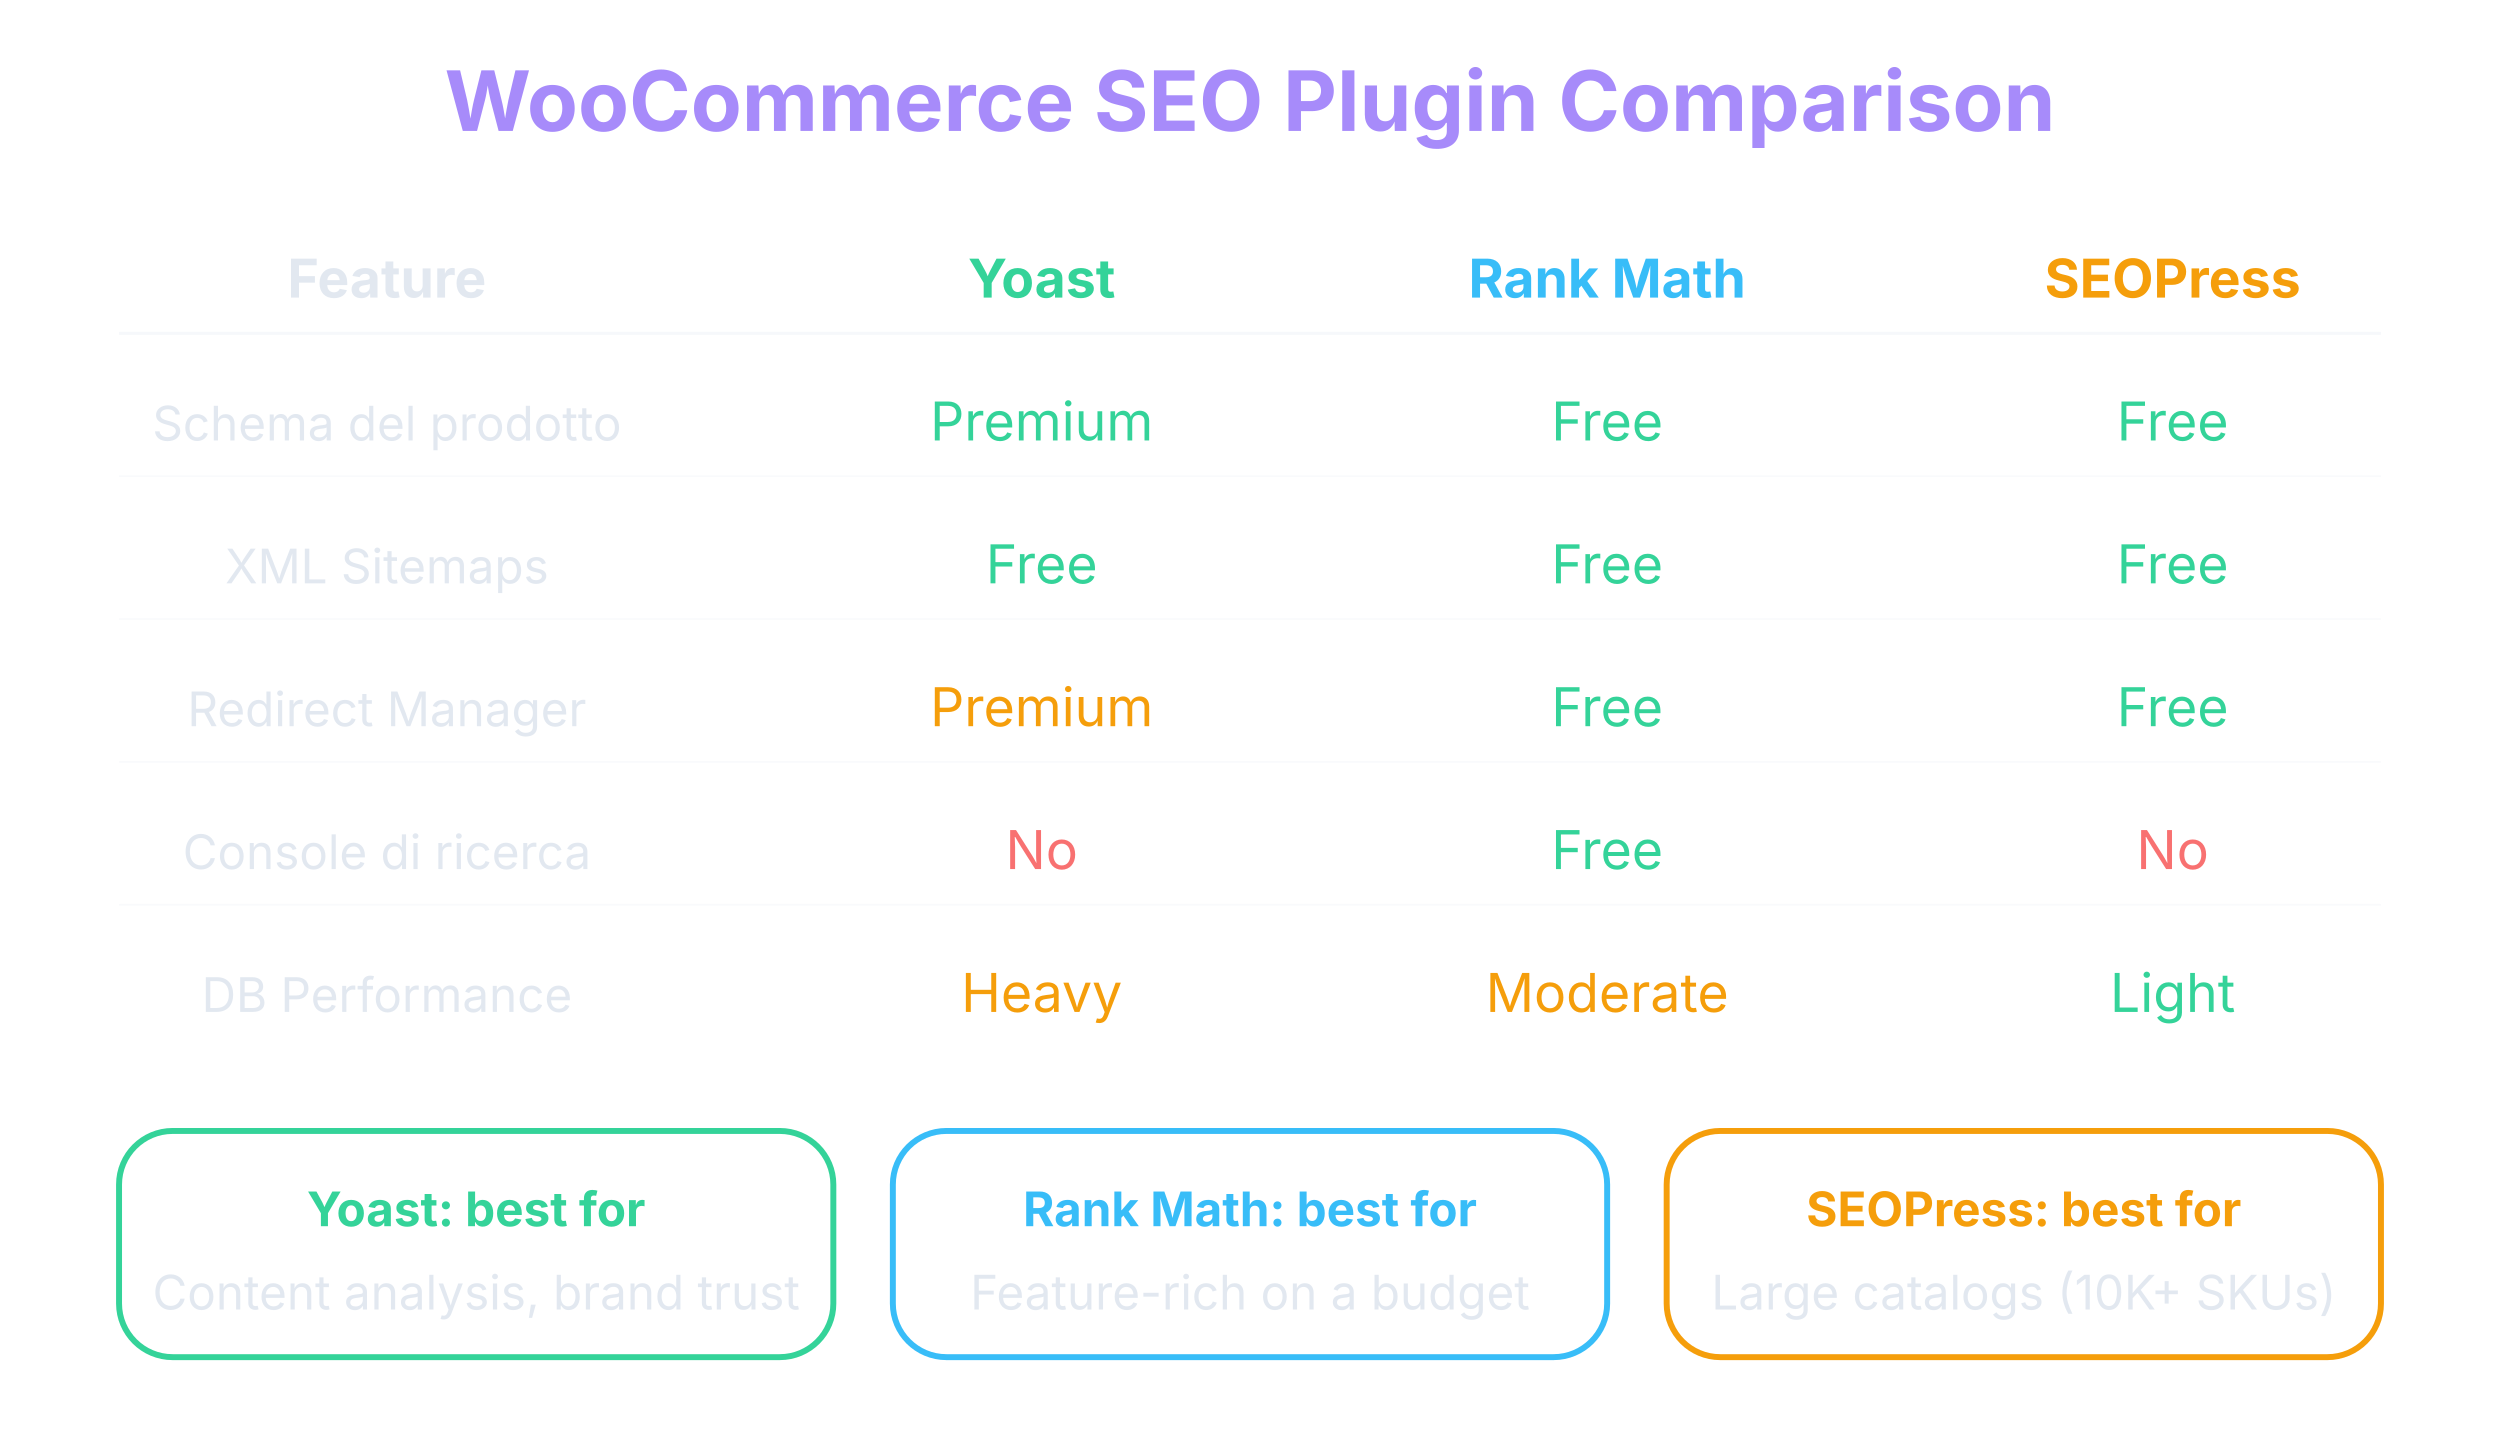
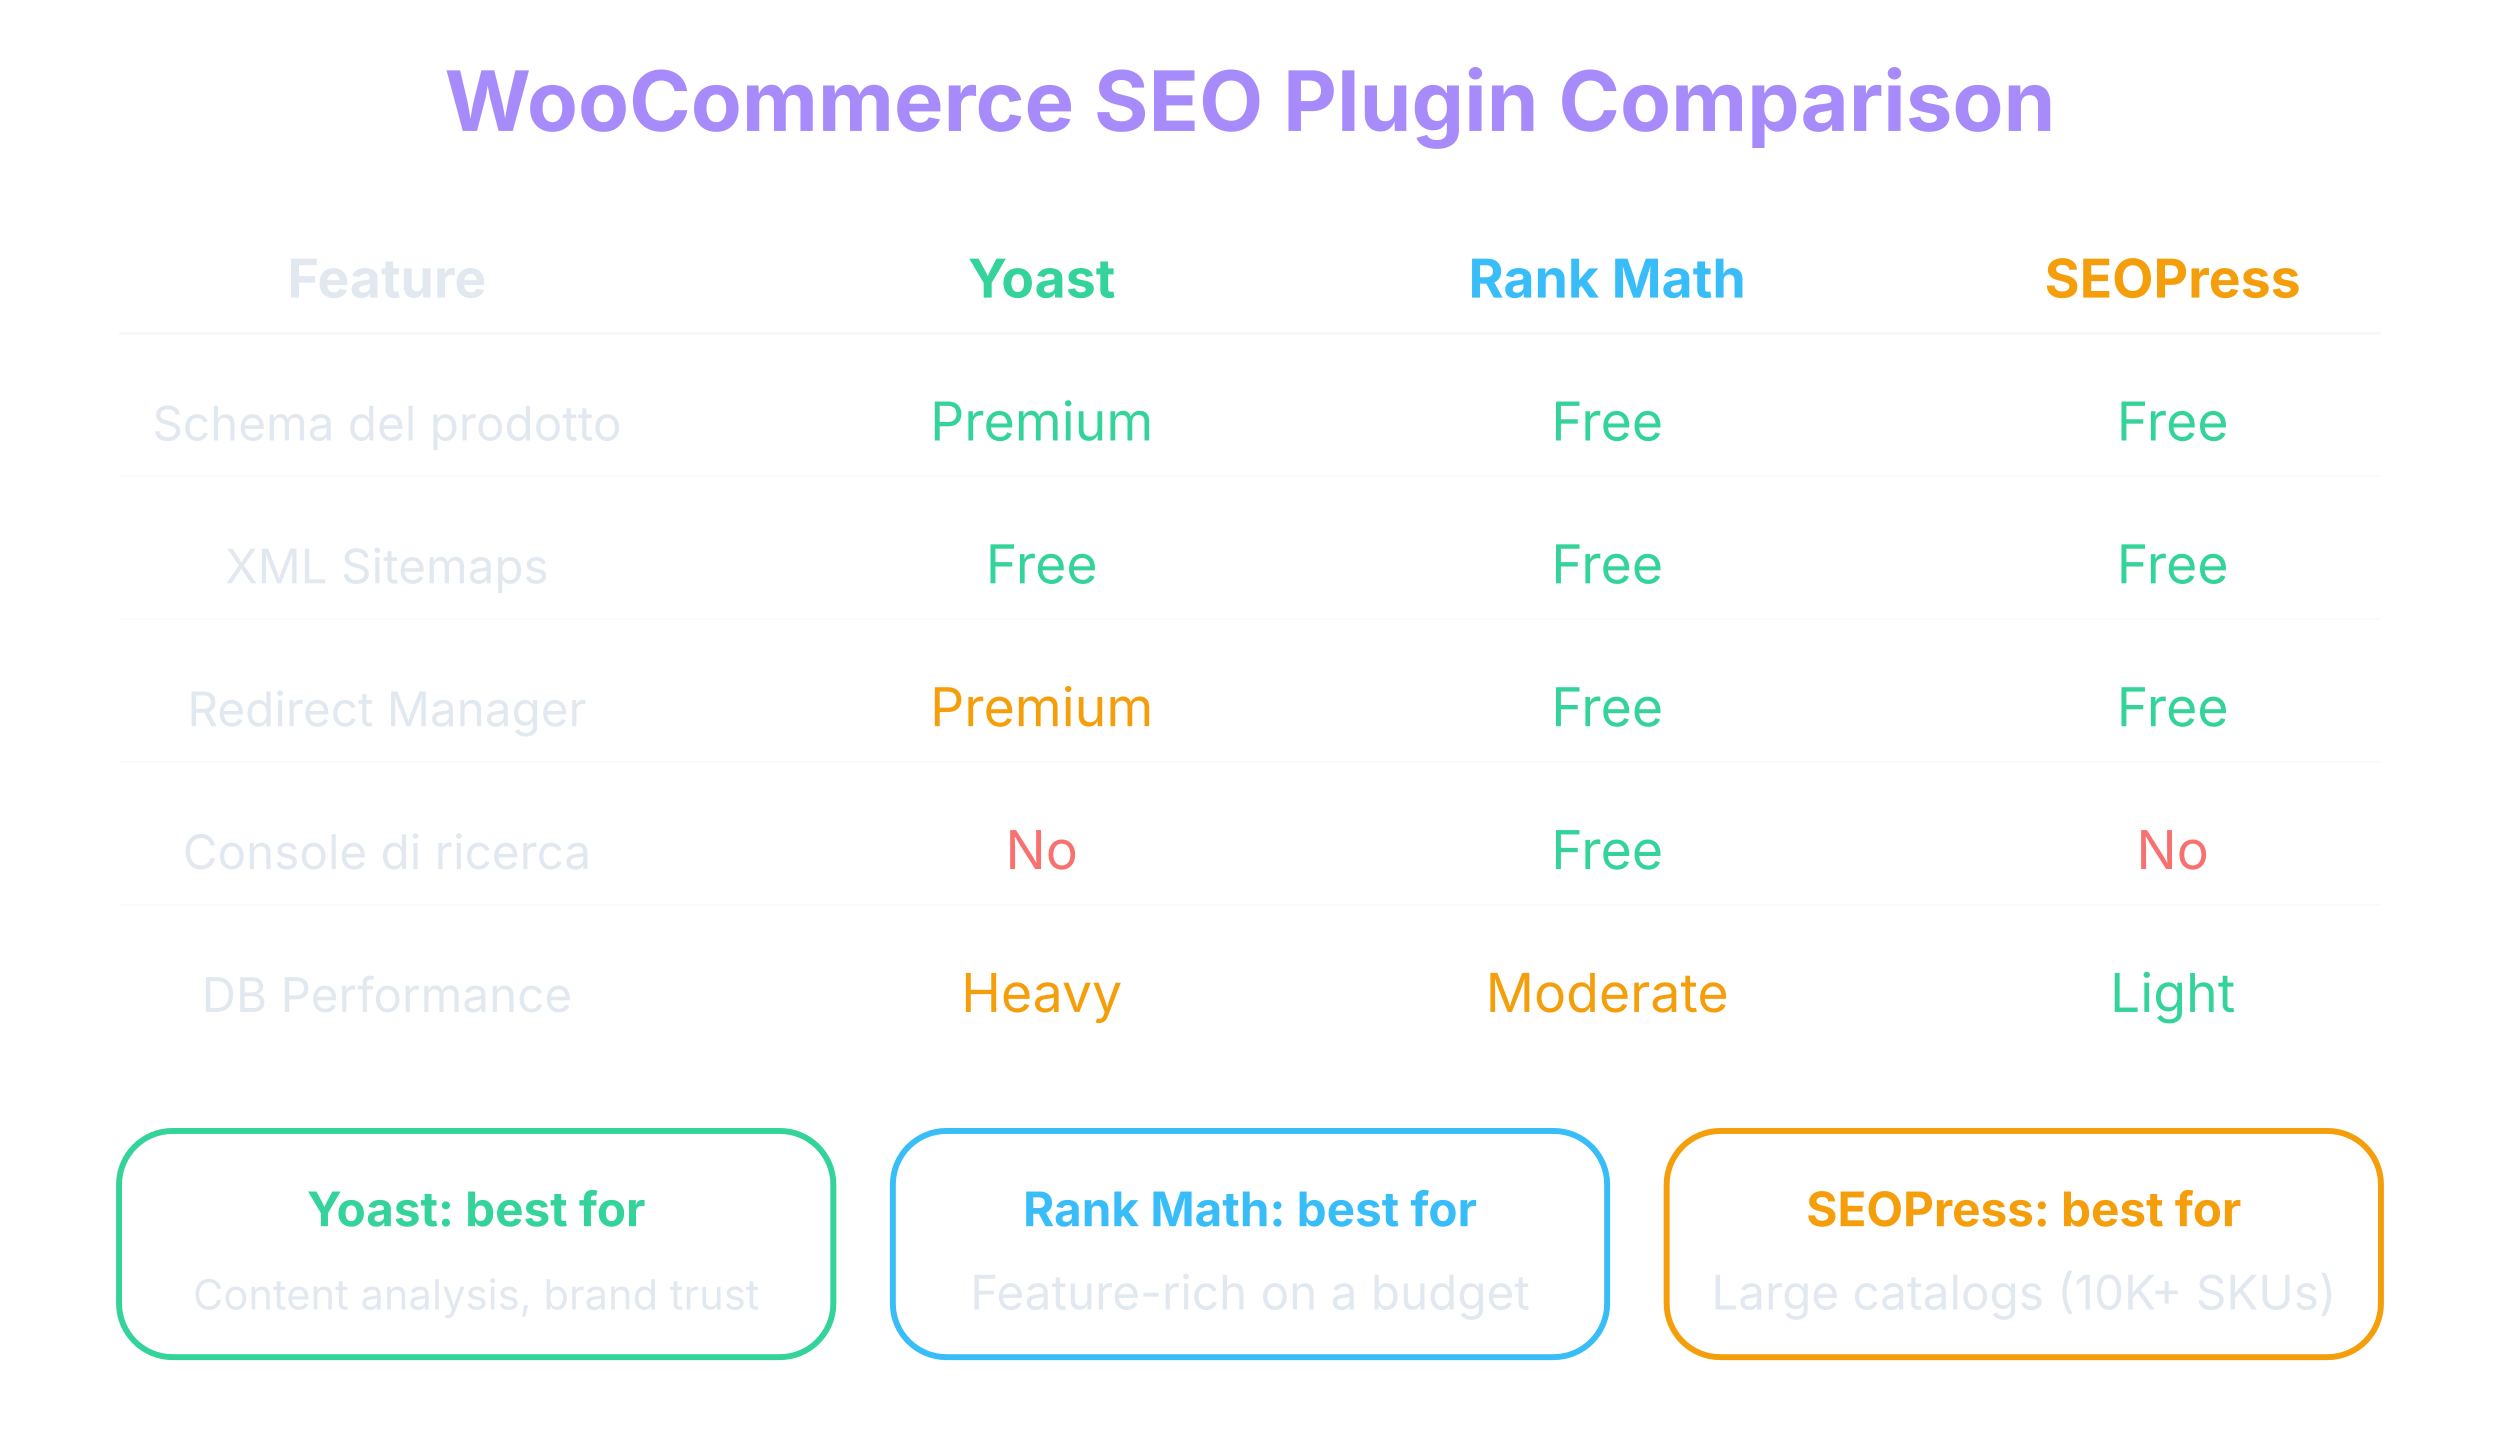
<svg xmlns="http://www.w3.org/2000/svg" viewBox="0 0 420 240" fill="none">
  <text x="210" y="22" text-anchor="middle" font-family="Inter, -apple-system, BlinkMacSystemFont, 'Segoe UI', Roboto, sans-serif" font-size="14" font-weight="bold" fill="#a78bfa">WooCommerce SEO Plugin Comparison</text>
  <text x="65" y="50" text-anchor="middle" font-family="Inter, -apple-system, BlinkMacSystemFont, 'Segoe UI', Roboto, sans-serif" font-size="9" font-weight="bold" fill="#e2e8f0">Feature</text>
  <text x="175" y="50" text-anchor="middle" font-family="Inter, -apple-system, BlinkMacSystemFont, 'Segoe UI', Roboto, sans-serif" font-size="9" font-weight="bold" fill="#34d399">Yoast</text>
  <text x="270" y="50" text-anchor="middle" font-family="Inter, -apple-system, BlinkMacSystemFont, 'Segoe UI', Roboto, sans-serif" font-size="9" font-weight="bold" fill="#38bdf8">Rank Math</text>
  <text x="365" y="50" text-anchor="middle" font-family="Inter, -apple-system, BlinkMacSystemFont, 'Segoe UI', Roboto, sans-serif" font-size="9" font-weight="bold" fill="#f59e0b">SEOPress</text>
  <line x1="20" y1="56" x2="400" y2="56" stroke="#e2e8f0" stroke-width="0.5" opacity="0.3" />
  <text x="65" y="74" text-anchor="middle" font-family="Inter, -apple-system, BlinkMacSystemFont, 'Segoe UI', Roboto, sans-serif" font-size="8" fill="#e2e8f0">Schema del prodotto</text>
  <text x="175" y="74" text-anchor="middle" font-family="Inter, -apple-system, BlinkMacSystemFont, 'Segoe UI', Roboto, sans-serif" font-size="9" fill="#34d399">Premium</text>
  <text x="270" y="74" text-anchor="middle" font-family="Inter, -apple-system, BlinkMacSystemFont, 'Segoe UI', Roboto, sans-serif" font-size="9" fill="#34d399">Free</text>
  <text x="365" y="74" text-anchor="middle" font-family="Inter, -apple-system, BlinkMacSystemFont, 'Segoe UI', Roboto, sans-serif" font-size="9" fill="#34d399">Free</text>
  <line x1="20" y1="80" x2="400" y2="80" stroke="#e2e8f0" stroke-width="0.3" opacity="0.2" />
  <text x="65" y="98" text-anchor="middle" font-family="Inter, -apple-system, BlinkMacSystemFont, 'Segoe UI', Roboto, sans-serif" font-size="8" fill="#e2e8f0">XML Sitemaps</text>
  <text x="175" y="98" text-anchor="middle" font-family="Inter, -apple-system, BlinkMacSystemFont, 'Segoe UI', Roboto, sans-serif" font-size="9" fill="#34d399">Free</text>
  <text x="270" y="98" text-anchor="middle" font-family="Inter, -apple-system, BlinkMacSystemFont, 'Segoe UI', Roboto, sans-serif" font-size="9" fill="#34d399">Free</text>
  <text x="365" y="98" text-anchor="middle" font-family="Inter, -apple-system, BlinkMacSystemFont, 'Segoe UI', Roboto, sans-serif" font-size="9" fill="#34d399">Free</text>
  <line x1="20" y1="104" x2="400" y2="104" stroke="#e2e8f0" stroke-width="0.3" opacity="0.2" />
  <text x="65" y="122" text-anchor="middle" font-family="Inter, -apple-system, BlinkMacSystemFont, 'Segoe UI', Roboto, sans-serif" font-size="8" fill="#e2e8f0">Redirect Manager</text>
  <text x="175" y="122" text-anchor="middle" font-family="Inter, -apple-system, BlinkMacSystemFont, 'Segoe UI', Roboto, sans-serif" font-size="9" fill="#f59e0b">Premium</text>
  <text x="270" y="122" text-anchor="middle" font-family="Inter, -apple-system, BlinkMacSystemFont, 'Segoe UI', Roboto, sans-serif" font-size="9" fill="#34d399">Free</text>
  <text x="365" y="122" text-anchor="middle" font-family="Inter, -apple-system, BlinkMacSystemFont, 'Segoe UI', Roboto, sans-serif" font-size="9" fill="#34d399">Free</text>
  <line x1="20" y1="128" x2="400" y2="128" stroke="#e2e8f0" stroke-width="0.3" opacity="0.2" />
  <text x="65" y="146" text-anchor="middle" font-family="Inter, -apple-system, BlinkMacSystemFont, 'Segoe UI', Roboto, sans-serif" font-size="8" fill="#e2e8f0">Console di ricerca</text>
  <text x="175" y="146" text-anchor="middle" font-family="Inter, -apple-system, BlinkMacSystemFont, 'Segoe UI', Roboto, sans-serif" font-size="9" fill="#f87171">No</text>
  <text x="270" y="146" text-anchor="middle" font-family="Inter, -apple-system, BlinkMacSystemFont, 'Segoe UI', Roboto, sans-serif" font-size="9" fill="#34d399">Free</text>
  <text x="365" y="146" text-anchor="middle" font-family="Inter, -apple-system, BlinkMacSystemFont, 'Segoe UI', Roboto, sans-serif" font-size="9" fill="#f87171">No</text>
  <line x1="20" y1="152" x2="400" y2="152" stroke="#e2e8f0" stroke-width="0.3" opacity="0.2" />
  <text x="65" y="170" text-anchor="middle" font-family="Inter, -apple-system, BlinkMacSystemFont, 'Segoe UI', Roboto, sans-serif" font-size="8" fill="#e2e8f0">DB Performance</text>
  <text x="175" y="170" text-anchor="middle" font-family="Inter, -apple-system, BlinkMacSystemFont, 'Segoe UI', Roboto, sans-serif" font-size="9" fill="#f59e0b">Heavy</text>
  <text x="270" y="170" text-anchor="middle" font-family="Inter, -apple-system, BlinkMacSystemFont, 'Segoe UI', Roboto, sans-serif" font-size="9" fill="#f59e0b">Moderate</text>
  <text x="365" y="170" text-anchor="middle" font-family="Inter, -apple-system, BlinkMacSystemFont, 'Segoe UI', Roboto, sans-serif" font-size="9" fill="#34d399">Light</text>
  <rect x="20" y="190" width="120" height="38" rx="9" stroke="#34d399" stroke-width="1" fill="none" />
  <text x="80" y="206" text-anchor="middle" font-family="Inter, -apple-system, BlinkMacSystemFont, 'Segoe UI', Roboto, sans-serif" font-size="8" font-weight="bold" fill="#34d399">Yoast: best for</text>
-   <text x="80" y="220" text-anchor="middle" font-family="Inter, -apple-system, BlinkMacSystemFont, 'Segoe UI', Roboto, sans-serif" font-size="8" fill="#e2e8f0">Content analysis, brand trust</text>
+   <text x="80" y="220" text-anchor="middle" font-family="Inter, -apple-system, BlinkMacSystemFont, 'Segoe UI', Roboto, sans-serif" font-size="7" fill="#e2e8f0">Content analysis, brand trust</text>
  <rect x="150" y="190" width="120" height="38" rx="9" stroke="#38bdf8" stroke-width="1" fill="none" />
  <text x="210" y="206" text-anchor="middle" font-family="Inter, -apple-system, BlinkMacSystemFont, 'Segoe UI', Roboto, sans-serif" font-size="8" font-weight="bold" fill="#38bdf8">Rank Math: best for</text>
  <text x="210" y="220" text-anchor="middle" font-family="Inter, -apple-system, BlinkMacSystemFont, 'Segoe UI', Roboto, sans-serif" font-size="8" fill="#e2e8f0">Feature-rich on a budget</text>
  <rect x="280" y="190" width="120" height="38" rx="9" stroke="#f59e0b" stroke-width="1" fill="none" />
  <text x="340" y="206" text-anchor="middle" font-family="Inter, -apple-system, BlinkMacSystemFont, 'Segoe UI', Roboto, sans-serif" font-size="8" font-weight="bold" fill="#f59e0b">SEOPress: best for</text>
  <text x="340" y="220" text-anchor="middle" font-family="Inter, -apple-system, BlinkMacSystemFont, 'Segoe UI', Roboto, sans-serif" font-size="8" fill="#e2e8f0">Large catalogs (10K+ SKUs)</text>
</svg>
